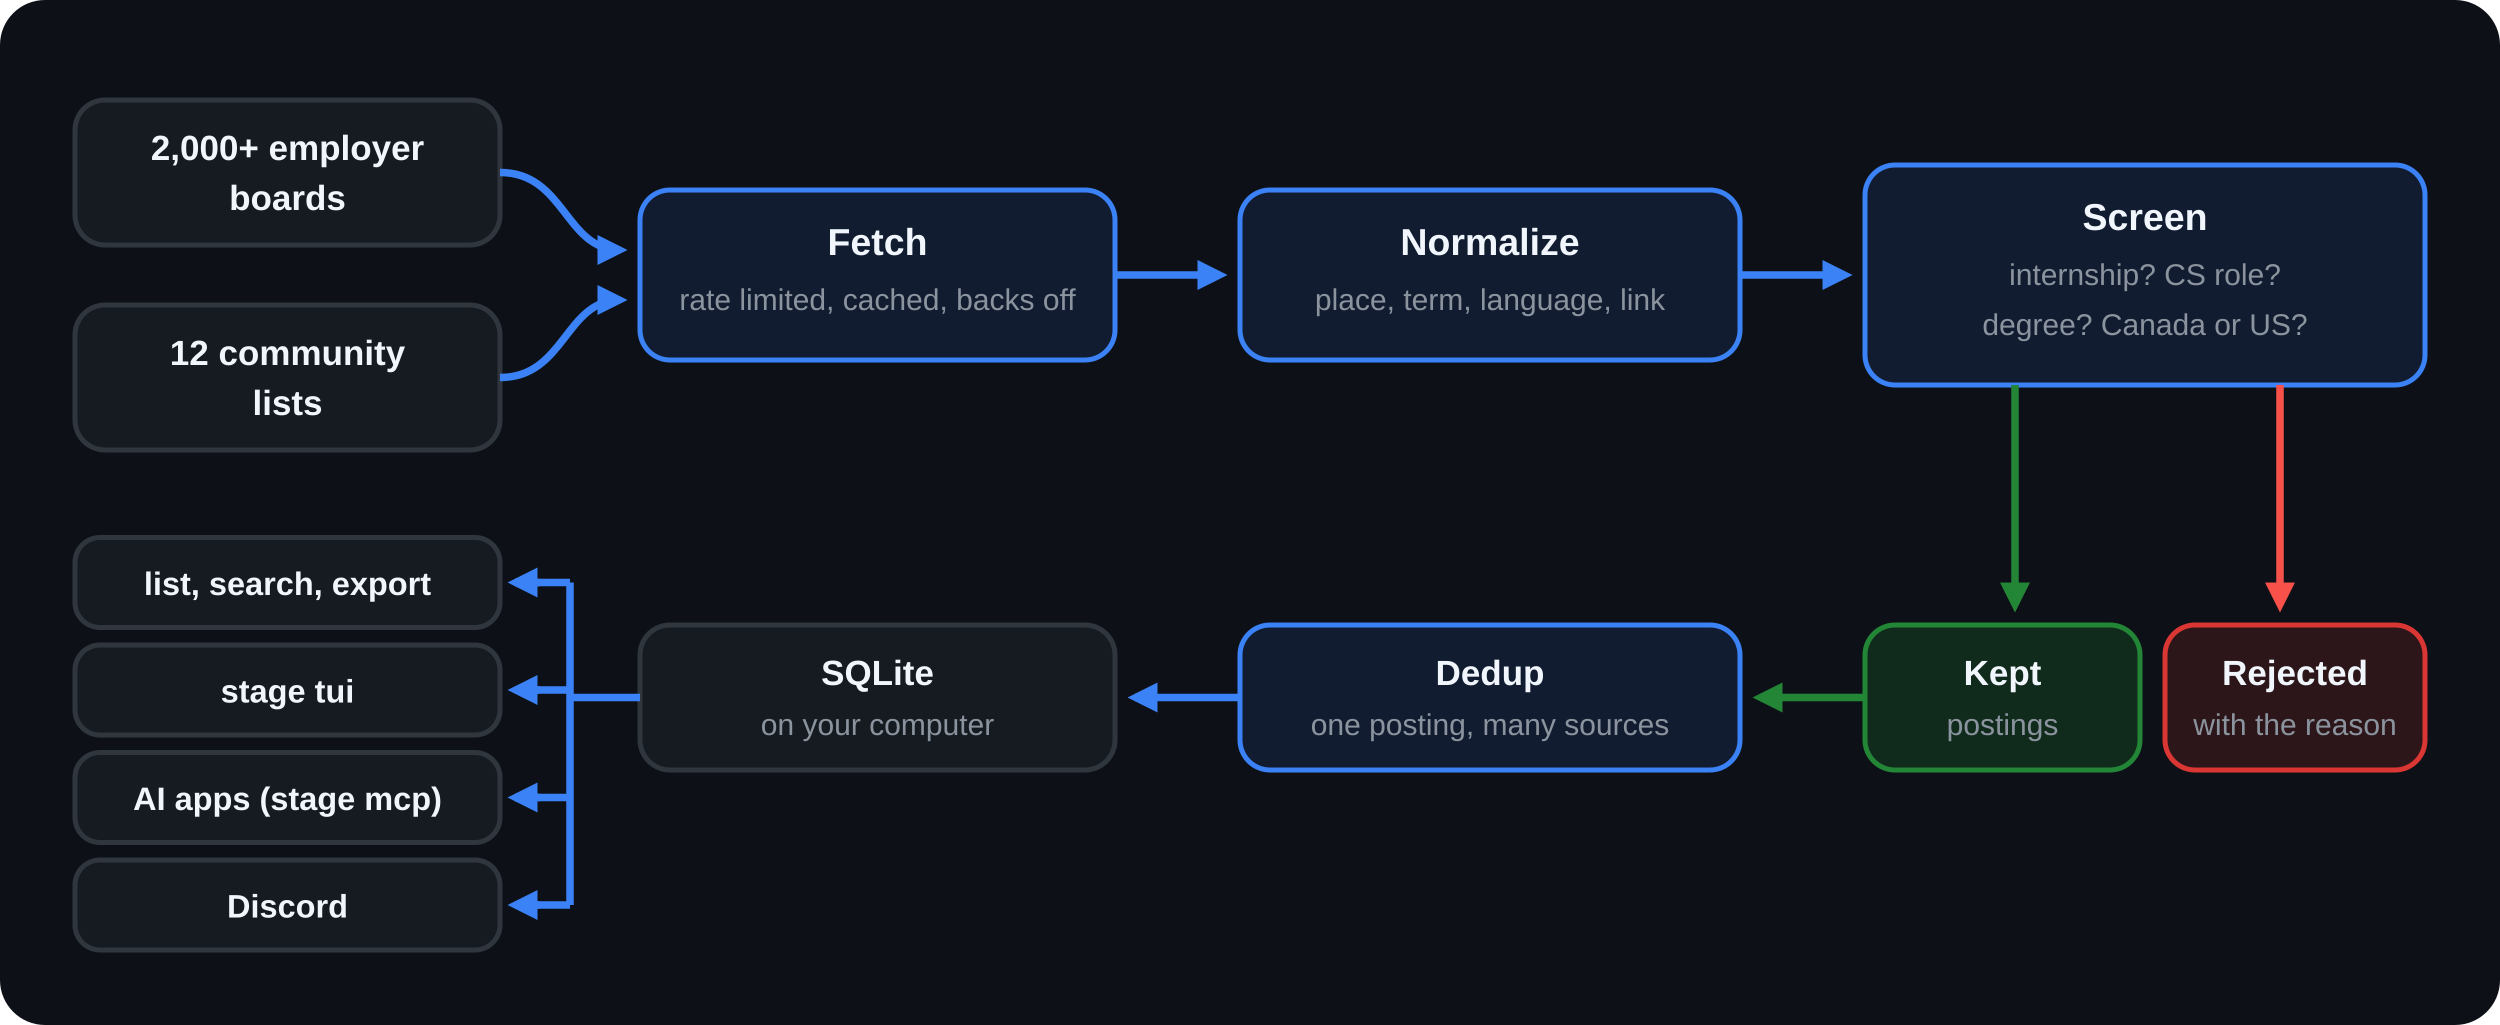
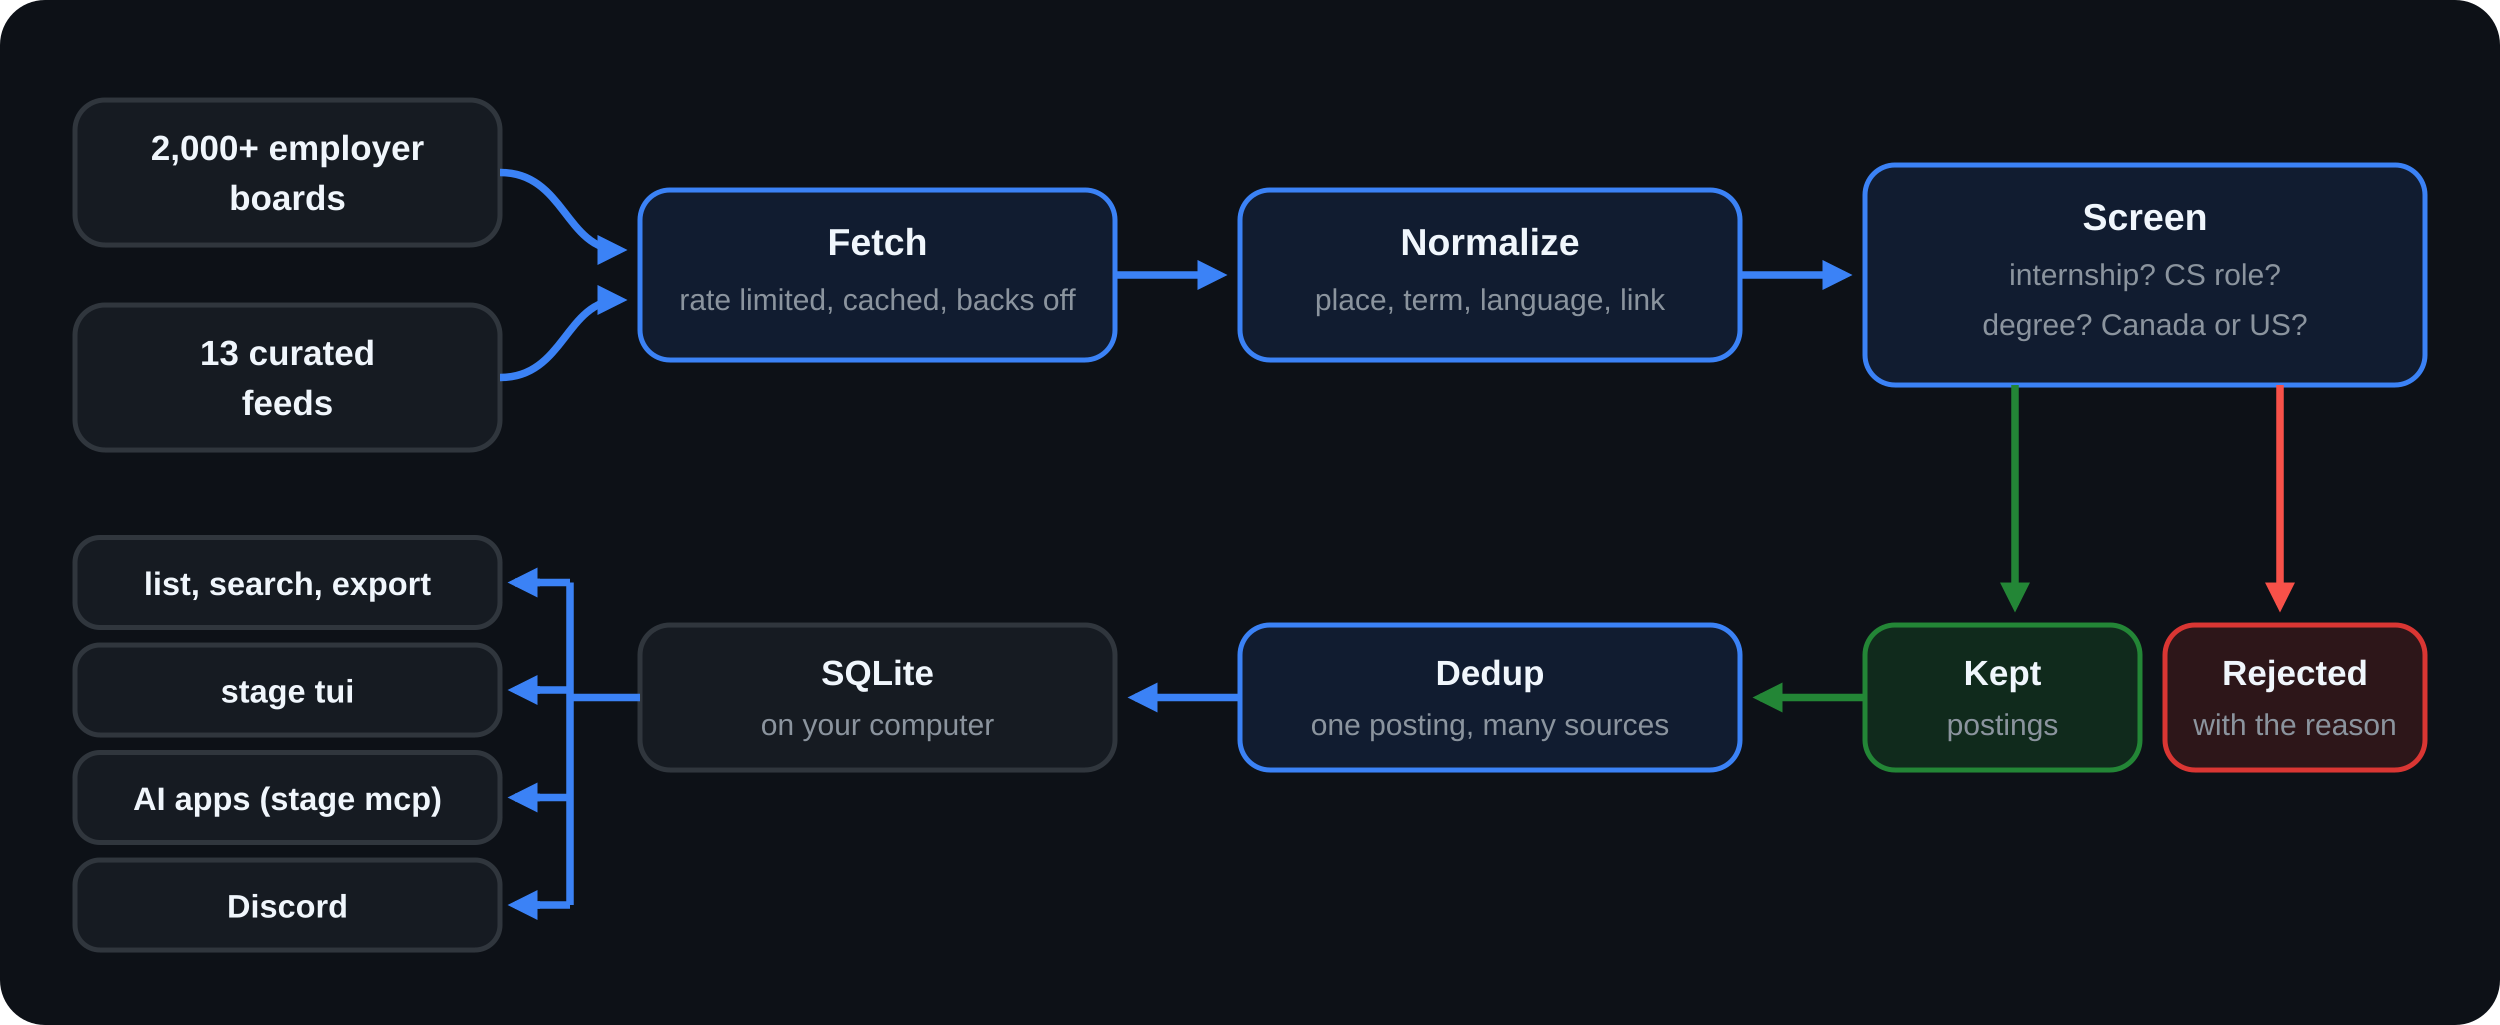
<svg xmlns="http://www.w3.org/2000/svg" width="1000" height="410" viewBox="0 0 1000 410" role="img" aria-labelledby="title desc">
  <defs>
    <marker id="arrow" markerWidth="4" markerHeight="4" refX="3" refY="2" orient="auto">
      <path d="M0 0L4 2L0 4Z" fill="#3B82F6" />
    </marker>
    <marker id="green-arrow" markerWidth="4" markerHeight="4" refX="3" refY="2" orient="auto">
      <path d="M0 0L4 2L0 4Z" fill="#238636" />
    </marker>
    <marker id="red-arrow" markerWidth="4" markerHeight="4" refX="3" refY="2" orient="auto">
      <path d="M0 0L4 2L0 4Z" fill="#F85149" />
    </marker>
  </defs>
  <rect width="1000" height="410" rx="18" fill="#0D1117" />
  <g font-family="Arial, Helvetica, sans-serif" font-size="14" font-weight="600" text-anchor="middle">
    <rect x="30" y="40" width="170" height="58" rx="12" fill="#161B22" stroke="#30363D" stroke-width="2" />
    <text x="115" y="64" fill="#F0F6FC">2,000+ employer</text>
    <text x="115" y="84" fill="#F0F6FC">boards</text>
    <rect x="30" y="122" width="170" height="58" rx="12" fill="#161B22" stroke="#30363D" stroke-width="2" />
-     <text x="115" y="146" fill="#F0F6FC">12 community</text>
-     <text x="115" y="166" fill="#F0F6FC">lists</text>
+     <text x="115" y="146" fill="#F0F6FC">13 curated</text>
+     <text x="115" y="166" fill="#F0F6FC">feeds</text>
    <path d="M200 69C226 69 226 100 248 100" fill="none" stroke="#3B82F6" stroke-width="3" marker-end="url(#arrow)" />
    <path d="M200 151C226 151 226 120 248 120" fill="none" stroke="#3B82F6" stroke-width="3" marker-end="url(#arrow)" />
    <rect x="256" y="76" width="190" height="68" rx="12" fill="#111C30" stroke="#3B82F6" stroke-width="2" />
    <text x="351" y="102" fill="#F0F6FC" font-size="15">Fetch</text>
    <text x="351" y="124" fill="#8B949E" font-size="12" font-weight="400">rate limited, cached, backs off</text>
    <path d="M446 110H488" stroke="#3B82F6" stroke-width="3" marker-end="url(#arrow)" />
    <rect x="496" y="76" width="200" height="68" rx="12" fill="#111C30" stroke="#3B82F6" stroke-width="2" />
    <text x="596" y="102" fill="#F0F6FC" font-size="15">Normalize</text>
    <text x="596" y="124" fill="#8B949E" font-size="12" font-weight="400">place, term, language, link</text>
    <path d="M696 110H738" stroke="#3B82F6" stroke-width="3" marker-end="url(#arrow)" />
    <rect x="746" y="66" width="224" height="88" rx="12" fill="#111C30" stroke="#3B82F6" stroke-width="2" />
    <text x="858" y="92" fill="#F0F6FC" font-size="15">Screen</text>
    <text x="858" y="114" fill="#8B949E" font-size="12" font-weight="400">internship? CS role?</text>
    <text x="858" y="134" fill="#8B949E" font-size="12" font-weight="400">degree? Canada or US?</text>
    <path d="M806 154V242" stroke="#238636" stroke-width="3" marker-end="url(#green-arrow)" />
    <path d="M912 154V242" stroke="#F85149" stroke-width="3" marker-end="url(#red-arrow)" />
    <rect x="746" y="250" width="110" height="58" rx="12" fill="#102A1C" stroke="#238636" stroke-width="2" />
    <text x="801" y="274" fill="#F0F6FC">Kept</text>
    <text x="801" y="294" fill="#8B949E" font-size="12" font-weight="400">postings</text>
    <rect x="866" y="250" width="104" height="58" rx="12" fill="#2D1619" stroke="#DA3633" stroke-width="2" />
    <text x="918" y="274" fill="#F0F6FC">Rejected</text>
    <text x="918" y="294" fill="#8B949E" font-size="12" font-weight="400">with the reason</text>
    <path d="M746 279H704" stroke="#238636" stroke-width="3" marker-end="url(#green-arrow)" />
    <rect x="496" y="250" width="200" height="58" rx="12" fill="#111C30" stroke="#3B82F6" stroke-width="2" />
    <text x="596" y="274" fill="#F0F6FC">Dedup</text>
    <text x="596" y="294" fill="#8B949E" font-size="12" font-weight="400">one posting, many sources</text>
    <path d="M496 279H454" stroke="#3B82F6" stroke-width="3" marker-end="url(#arrow)" />
    <rect x="256" y="250" width="190" height="58" rx="12" fill="#161B22" stroke="#30363D" stroke-width="2" />
    <text x="351" y="274" fill="#F0F6FC">SQLite</text>
    <text x="351" y="294" fill="#8B949E" font-size="12" font-weight="400">on your computer</text>
    <path d="M256 279H228M228 233V362" fill="none" stroke="#3B82F6" stroke-width="3" />
    <path d="M228 233H206M228 276H206M228 319H206M228 362H206" fill="none" stroke="#3B82F6" stroke-width="3" />
    <path d="M216 233H206" stroke="#3B82F6" stroke-width="3" marker-end="url(#arrow)" />
    <path d="M216 276H206" stroke="#3B82F6" stroke-width="3" marker-end="url(#arrow)" />
    <path d="M216 319H206" stroke="#3B82F6" stroke-width="3" marker-end="url(#arrow)" />
    <path d="M216 362H206" stroke="#3B82F6" stroke-width="3" marker-end="url(#arrow)" />
    <g font-size="13">
      <rect x="30" y="215" width="170" height="36" rx="10" fill="#161B22" stroke="#30363D" stroke-width="2" />
      <text x="115" y="238" fill="#F0F6FC">list, search, export</text>
      <rect x="30" y="258" width="170" height="36" rx="10" fill="#161B22" stroke="#30363D" stroke-width="2" />
      <text x="115" y="281" fill="#F0F6FC">stage tui</text>
      <rect x="30" y="301" width="170" height="36" rx="10" fill="#161B22" stroke="#30363D" stroke-width="2" />
      <text x="115" y="324" fill="#F0F6FC">AI apps (stage mcp)</text>
      <rect x="30" y="344" width="170" height="36" rx="10" fill="#161B22" stroke="#30363D" stroke-width="2" />
      <text x="115" y="367" fill="#F0F6FC">Discord</text>
    </g>
  </g>
</svg>
